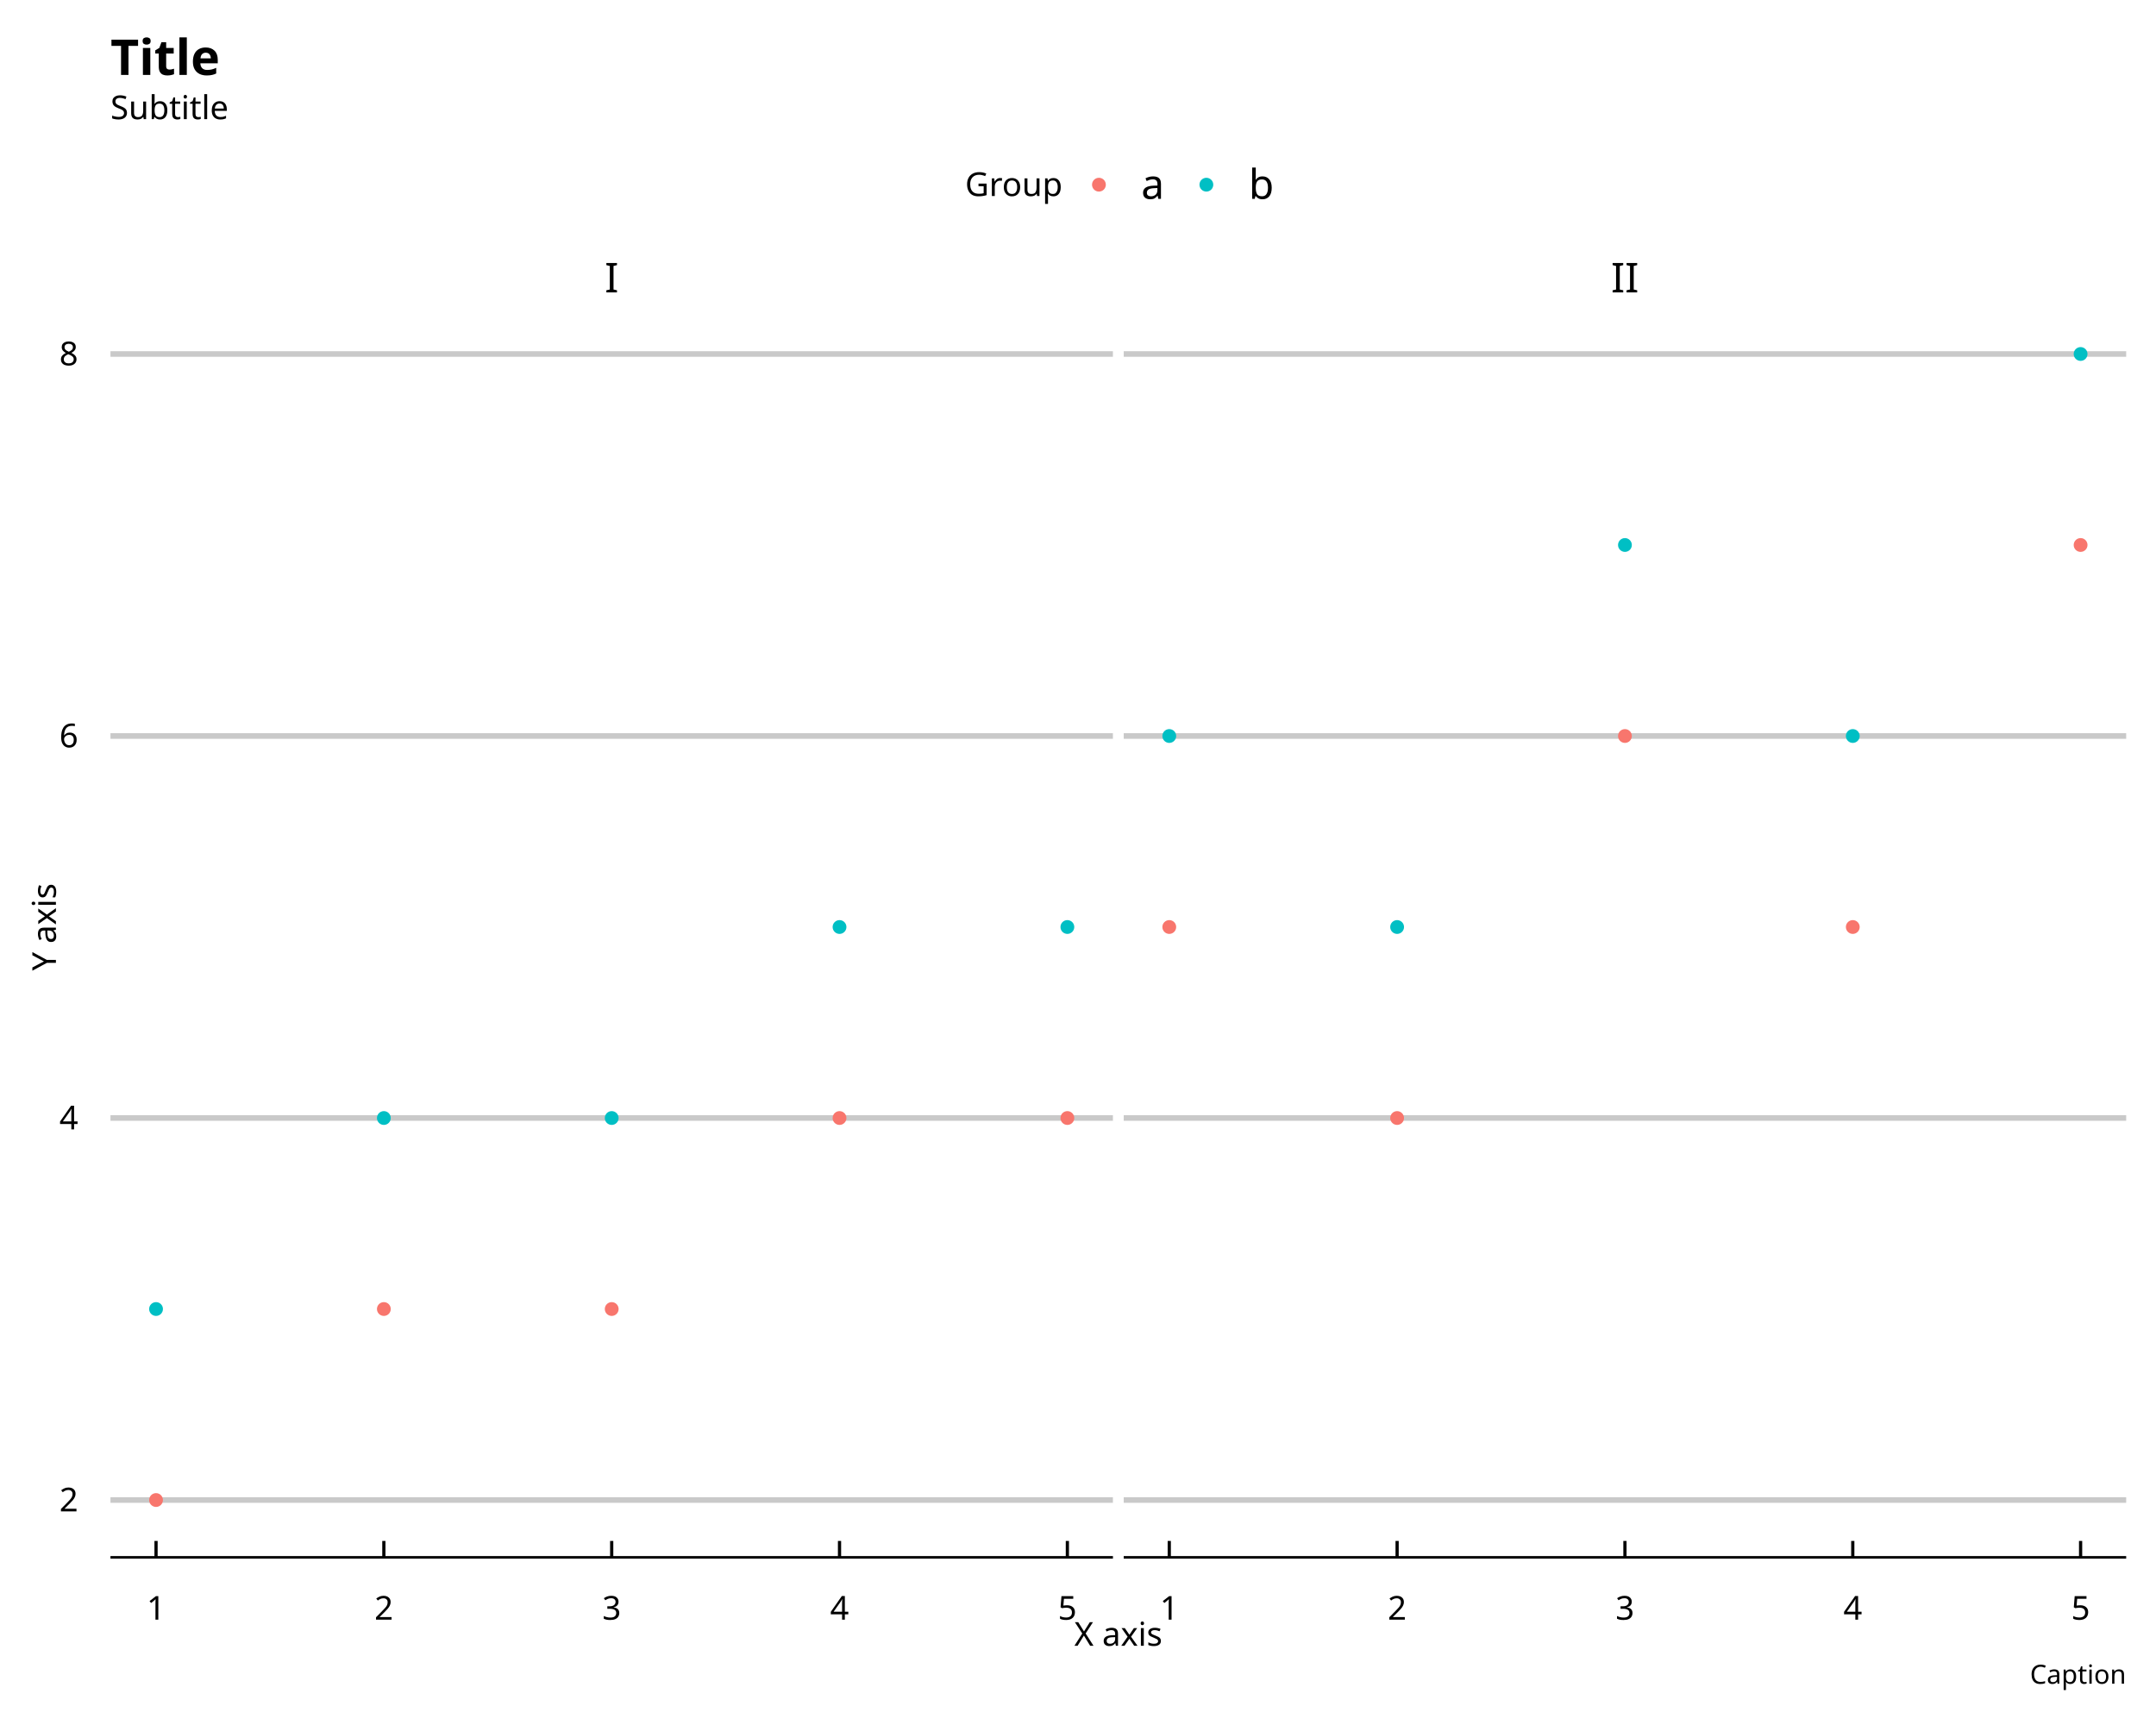
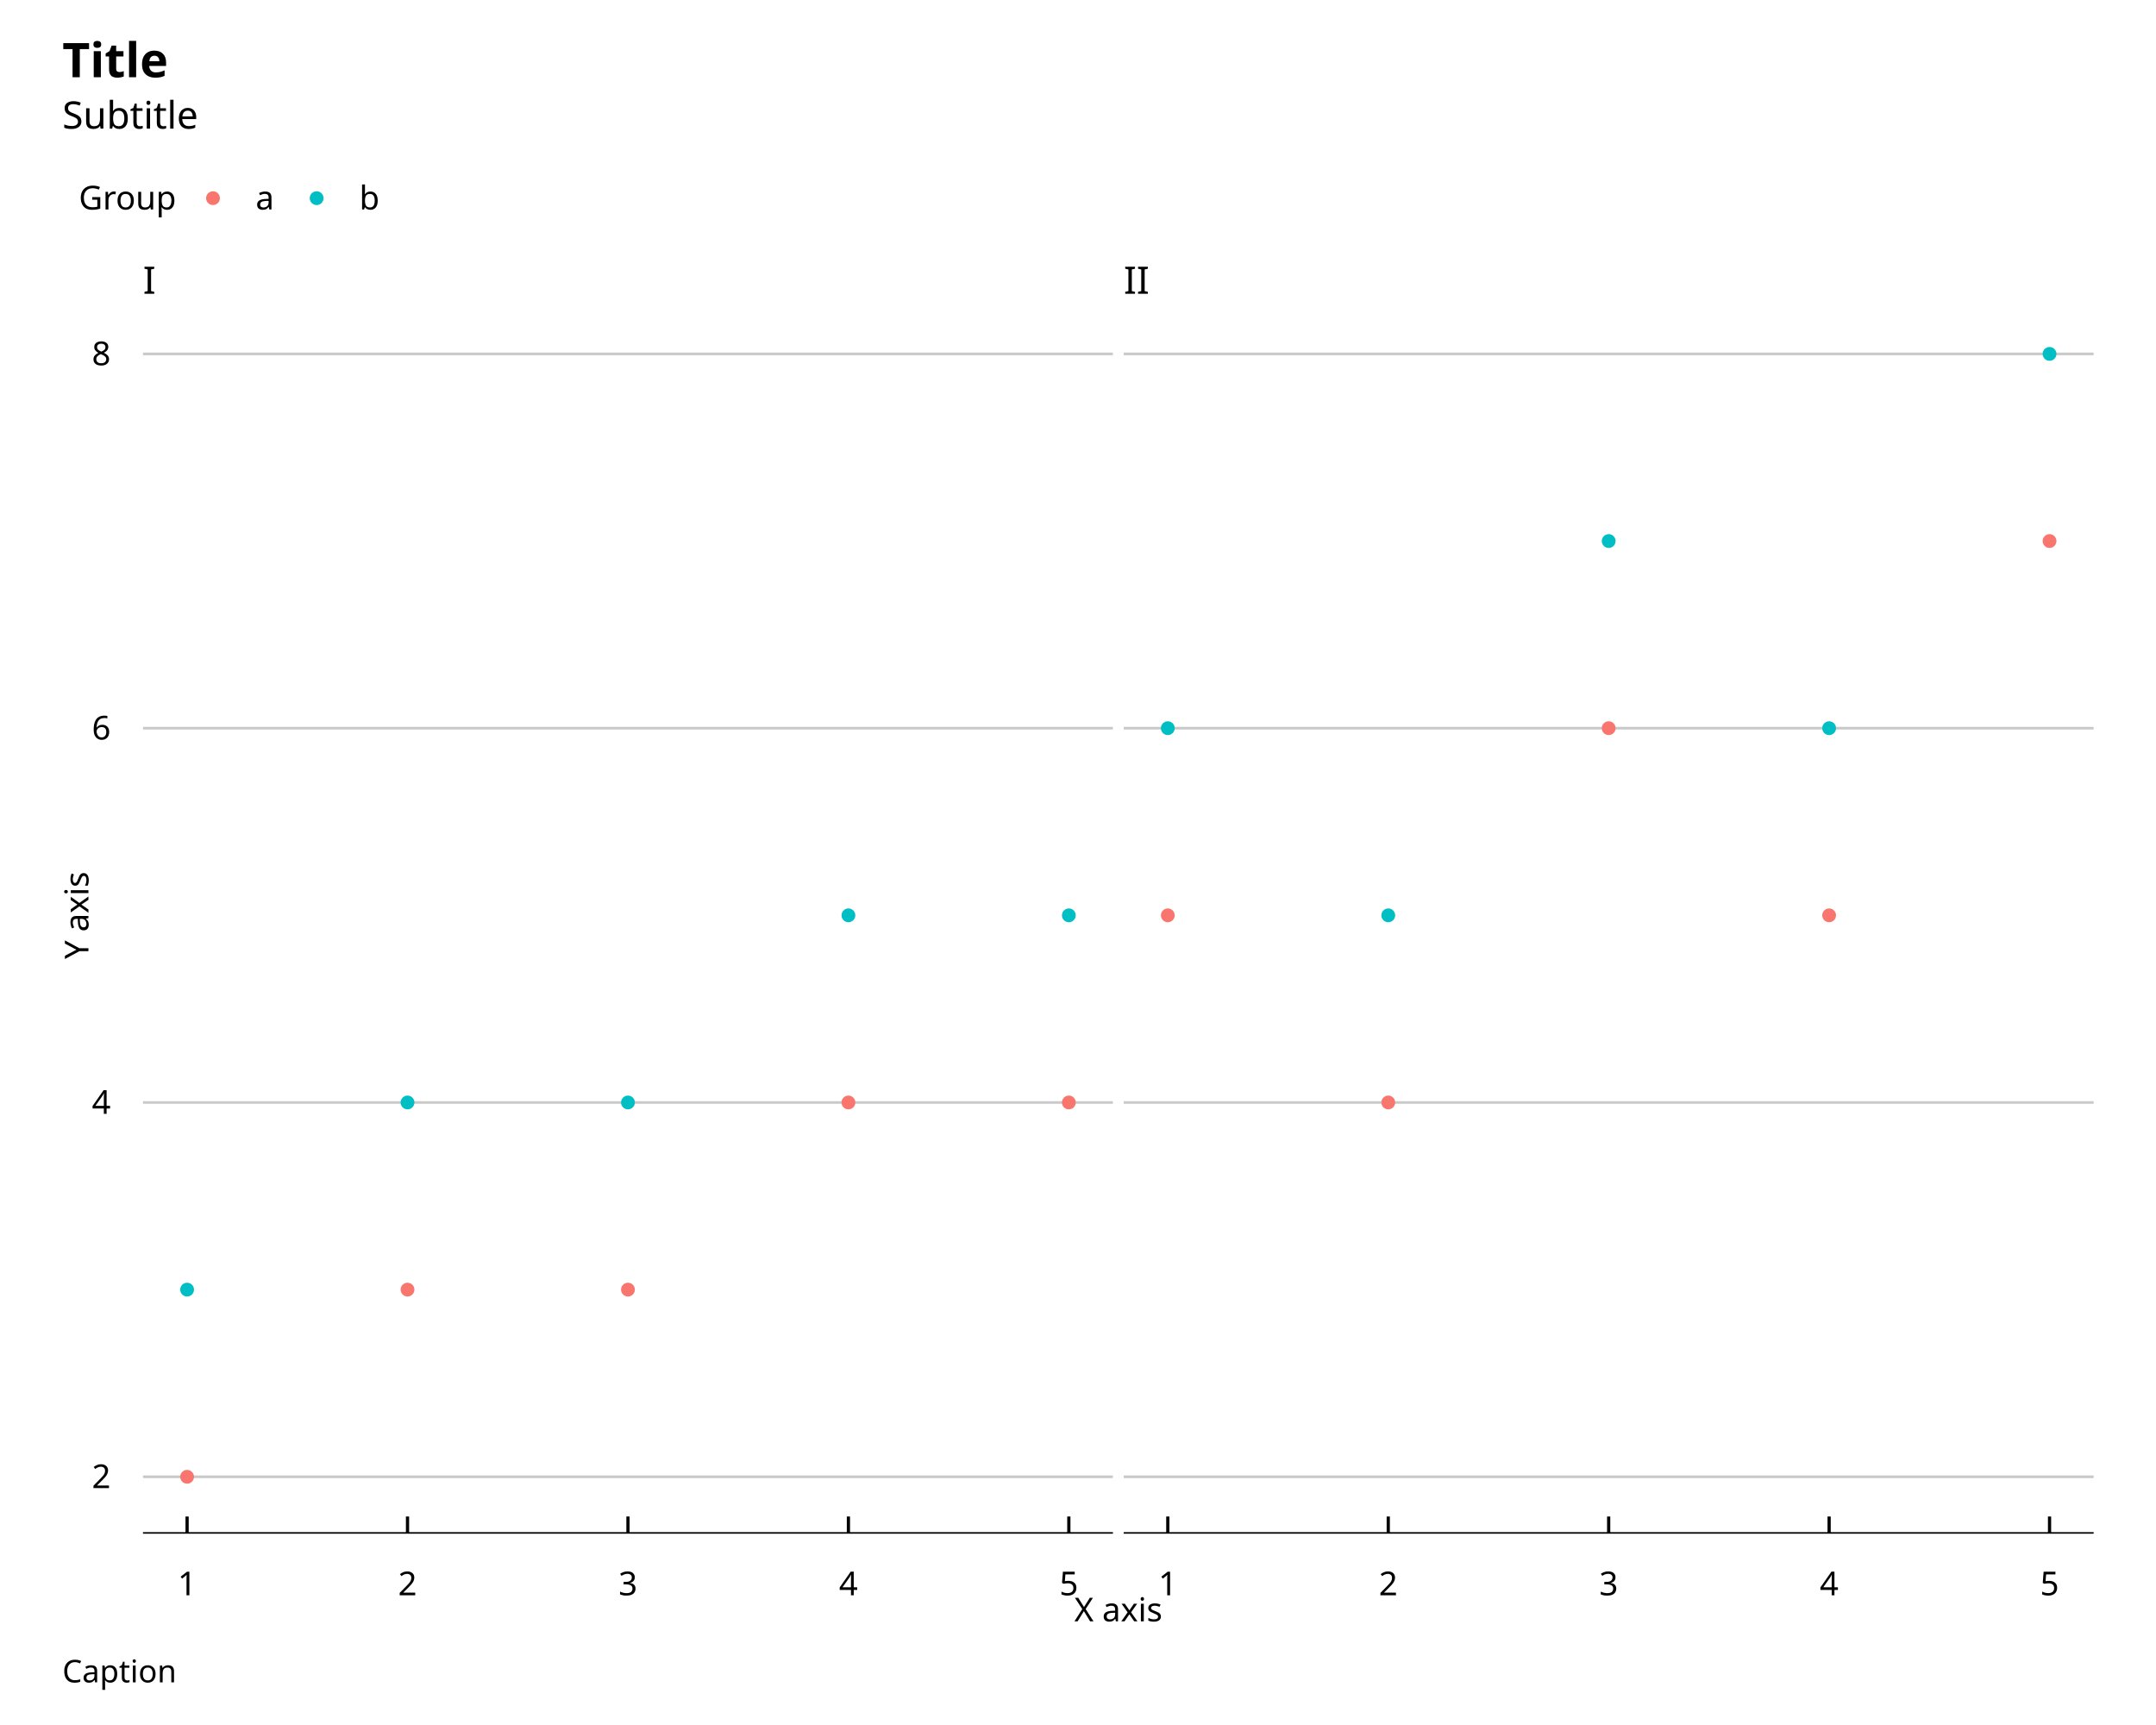
<svg xmlns="http://www.w3.org/2000/svg" class="svglite" data-engine-version="2.0" width="720.00pt" height="576.00pt" viewBox="0 0 720.00 576.00">
  <defs>
    <style type="text/css">
    .svglite line, .svglite polyline, .svglite polygon, .svglite path, .svglite rect, .svglite circle {
      fill: none;
      stroke: #000000;
      stroke-linecap: round;
      stroke-linejoin: round;
      stroke-miterlimit: 10.00;
    }
  </style>
  </defs>
  <rect width="100%" height="100%" style="stroke: none; fill: #FFFFFF;" />
  <defs>
    <clipPath id="cpMC4wMHw3MjAuMDB8MC4wMHw1NzYuMDA=">
      <rect x="0.00" y="0.00" width="720.00" height="576.00" />
    </clipPath>
  </defs>
  <g clip-path="url(#cpMC4wMHw3MjAuMDB8MC4wMHw1NzYuMDA=)">
    <rect x="-0" y="0.00" width="720.00" height="576.00" style="stroke-width: 1.07; stroke: none; fill: #FFFFFF;" />
  </g>
  <defs>
-     <clipPath id="cpMzYuODl8MzcxLjY3fDk5LjA2fDUyMC4wMg==">
-       <rect x="36.89" y="99.06" width="334.77" height="420.95" />
+     <clipPath id="cpNDcuNzV8MzcxLjY3fDk5LjQyfDUxMS44Ng==">
+       <rect x="47.75" y="99.42" width="323.91" height="412.45" />
    </clipPath>
  </defs>
-   <g clip-path="url(#cpMzYuODl8MzcxLjY3fDk5LjA2fDUyMC4wMg==)">
-     <rect x="36.89" y="99.06" width="334.77" height="420.95" style="stroke-width: 1.07; stroke: none; fill: #FFFFFF;" />
-     <polyline points="36.89,500.88 371.67,500.88 " style="stroke-width: 1.87; stroke: #C9C9C9; stroke-linecap: butt;" />
-     <polyline points="36.89,373.32 371.67,373.32 " style="stroke-width: 1.87; stroke: #C9C9C9; stroke-linecap: butt;" />
-     <polyline points="36.89,245.76 371.67,245.76 " style="stroke-width: 1.87; stroke: #C9C9C9; stroke-linecap: butt;" />
-     <polyline points="36.89,118.20 371.67,118.20 " style="stroke-width: 1.87; stroke: #C9C9C9; stroke-linecap: butt;" />
-     <circle cx="52.11" cy="500.88" r="1.95" style="stroke-width: 0.71; stroke: #F8766D; fill: #F8766D;" />
-     <circle cx="204.28" cy="437.10" r="1.95" style="stroke-width: 0.71; stroke: #F8766D; fill: #F8766D;" />
-     <circle cx="356.45" cy="373.32" r="1.95" style="stroke-width: 0.71; stroke: #F8766D; fill: #F8766D;" />
-     <circle cx="128.19" cy="437.10" r="1.95" style="stroke-width: 0.71; stroke: #F8766D; fill: #F8766D;" />
-     <circle cx="280.36" cy="373.32" r="1.95" style="stroke-width: 0.71; stroke: #F8766D; fill: #F8766D;" />
-     <circle cx="52.11" cy="437.10" r="1.95" style="stroke-width: 0.71; stroke: #00BFC4; fill: #00BFC4;" />
-     <circle cx="204.28" cy="373.32" r="1.95" style="stroke-width: 0.71; stroke: #00BFC4; fill: #00BFC4;" />
-     <circle cx="356.45" cy="309.54" r="1.95" style="stroke-width: 0.71; stroke: #00BFC4; fill: #00BFC4;" />
-     <circle cx="128.19" cy="373.32" r="1.95" style="stroke-width: 0.71; stroke: #00BFC4; fill: #00BFC4;" />
-     <circle cx="280.36" cy="309.54" r="1.95" style="stroke-width: 0.71; stroke: #00BFC4; fill: #00BFC4;" />
+   <g clip-path="url(#cpNDcuNzV8MzcxLjY3fDk5LjQyfDUxMS44Ng==)">
+     <rect x="47.75" y="99.42" width="323.91" height="412.45" style="stroke-width: 1.07; stroke: none; fill: #FFFFFF;" />
+     <polyline points="47.75,493.12 371.67,493.12 " style="stroke-width: 0.88; stroke: #C9C9C9; stroke-linecap: butt;" />
+     <polyline points="47.75,368.13 371.67,368.13 " style="stroke-width: 0.88; stroke: #C9C9C9; stroke-linecap: butt;" />
+     <polyline points="47.75,243.15 371.67,243.15 " style="stroke-width: 0.88; stroke: #C9C9C9; stroke-linecap: butt;" />
+     <polyline points="47.75,118.17 371.67,118.17 " style="stroke-width: 0.88; stroke: #C9C9C9; stroke-linecap: butt;" />
+     <circle cx="62.48" cy="493.12" r="1.95" style="stroke-width: 0.71; stroke: #F8766D; fill: #F8766D;" />
+     <circle cx="209.71" cy="430.62" r="1.95" style="stroke-width: 0.71; stroke: #F8766D; fill: #F8766D;" />
+     <circle cx="356.94" cy="368.13" r="1.95" style="stroke-width: 0.71; stroke: #F8766D; fill: #F8766D;" />
+     <circle cx="136.09" cy="430.62" r="1.95" style="stroke-width: 0.71; stroke: #F8766D; fill: #F8766D;" />
+     <circle cx="283.33" cy="368.13" r="1.95" style="stroke-width: 0.71; stroke: #F8766D; fill: #F8766D;" />
+     <circle cx="62.48" cy="430.62" r="1.95" style="stroke-width: 0.71; stroke: #00BFC4; fill: #00BFC4;" />
+     <circle cx="209.71" cy="368.13" r="1.95" style="stroke-width: 0.71; stroke: #00BFC4; fill: #00BFC4;" />
+     <circle cx="356.94" cy="305.64" r="1.95" style="stroke-width: 0.71; stroke: #00BFC4; fill: #00BFC4;" />
+     <circle cx="136.09" cy="368.13" r="1.95" style="stroke-width: 0.71; stroke: #00BFC4; fill: #00BFC4;" />
+     <circle cx="283.33" cy="305.64" r="1.95" style="stroke-width: 0.71; stroke: #00BFC4; fill: #00BFC4;" />
  </g>
  <g clip-path="url(#cpMC4wMHw3MjAuMDB8MC4wMHw1NzYuMDA=)">
</g>
  <defs>
-     <clipPath id="cpMzc1LjI3fDcxMC4wNHw5OS4wNnw1MjAuMDI=">
-       <rect x="375.27" y="99.06" width="334.77" height="420.95" />
+     <clipPath id="cpMzc1LjI3fDY5OS4xOHw5OS40Mnw1MTEuODY=">
+       <rect x="375.27" y="99.42" width="323.91" height="412.45" />
    </clipPath>
  </defs>
-   <g clip-path="url(#cpMzc1LjI3fDcxMC4wNHw5OS4wNnw1MjAuMDI=)">
-     <rect x="375.27" y="99.06" width="334.77" height="420.95" style="stroke-width: 1.07; stroke: none; fill: #FFFFFF;" />
-     <polyline points="375.27,500.88 710.04,500.88 " style="stroke-width: 1.87; stroke: #C9C9C9; stroke-linecap: butt;" />
-     <polyline points="375.27,373.32 710.04,373.32 " style="stroke-width: 1.87; stroke: #C9C9C9; stroke-linecap: butt;" />
-     <polyline points="375.27,245.76 710.04,245.76 " style="stroke-width: 1.87; stroke: #C9C9C9; stroke-linecap: butt;" />
-     <polyline points="375.27,118.20 710.04,118.20 " style="stroke-width: 1.87; stroke: #C9C9C9; stroke-linecap: butt;" />
-     <circle cx="466.57" cy="373.32" r="1.95" style="stroke-width: 0.71; stroke: #F8766D; fill: #F8766D;" />
-     <circle cx="618.74" cy="309.54" r="1.95" style="stroke-width: 0.71; stroke: #F8766D; fill: #F8766D;" />
-     <circle cx="390.48" cy="309.54" r="1.95" style="stroke-width: 0.71; stroke: #F8766D; fill: #F8766D;" />
-     <circle cx="542.65" cy="245.76" r="1.95" style="stroke-width: 0.71; stroke: #F8766D; fill: #F8766D;" />
-     <circle cx="694.82" cy="181.98" r="1.95" style="stroke-width: 0.71; stroke: #F8766D; fill: #F8766D;" />
-     <circle cx="466.57" cy="309.54" r="1.95" style="stroke-width: 0.71; stroke: #00BFC4; fill: #00BFC4;" />
-     <circle cx="618.74" cy="245.76" r="1.95" style="stroke-width: 0.71; stroke: #00BFC4; fill: #00BFC4;" />
-     <circle cx="390.48" cy="245.76" r="1.95" style="stroke-width: 0.71; stroke: #00BFC4; fill: #00BFC4;" />
-     <circle cx="542.65" cy="181.98" r="1.95" style="stroke-width: 0.71; stroke: #00BFC4; fill: #00BFC4;" />
-     <circle cx="694.82" cy="118.20" r="1.95" style="stroke-width: 0.71; stroke: #00BFC4; fill: #00BFC4;" />
+   <g clip-path="url(#cpMzc1LjI3fDY5OS4xOHw5OS40Mnw1MTEuODY=)">
+     <rect x="375.27" y="99.42" width="323.91" height="412.45" style="stroke-width: 1.07; stroke: none; fill: #FFFFFF;" />
+     <polyline points="375.27,493.12 699.18,493.12 " style="stroke-width: 0.88; stroke: #C9C9C9; stroke-linecap: butt;" />
+     <polyline points="375.27,368.13 699.18,368.13 " style="stroke-width: 0.88; stroke: #C9C9C9; stroke-linecap: butt;" />
+     <polyline points="375.27,243.15 699.18,243.15 " style="stroke-width: 0.88; stroke: #C9C9C9; stroke-linecap: butt;" />
+     <polyline points="375.27,118.17 699.18,118.17 " style="stroke-width: 0.88; stroke: #C9C9C9; stroke-linecap: butt;" />
+     <circle cx="463.61" cy="368.13" r="1.95" style="stroke-width: 0.71; stroke: #F8766D; fill: #F8766D;" />
+     <circle cx="610.84" cy="305.64" r="1.95" style="stroke-width: 0.71; stroke: #F8766D; fill: #F8766D;" />
+     <circle cx="389.99" cy="305.64" r="1.95" style="stroke-width: 0.71; stroke: #F8766D; fill: #F8766D;" />
+     <circle cx="537.22" cy="243.15" r="1.95" style="stroke-width: 0.71; stroke: #F8766D; fill: #F8766D;" />
+     <circle cx="684.45" cy="180.66" r="1.95" style="stroke-width: 0.71; stroke: #F8766D; fill: #F8766D;" />
+     <circle cx="463.61" cy="305.64" r="1.95" style="stroke-width: 0.71; stroke: #00BFC4; fill: #00BFC4;" />
+     <circle cx="610.84" cy="243.15" r="1.95" style="stroke-width: 0.71; stroke: #00BFC4; fill: #00BFC4;" />
+     <circle cx="389.99" cy="243.15" r="1.95" style="stroke-width: 0.71; stroke: #00BFC4; fill: #00BFC4;" />
+     <circle cx="537.22" cy="180.66" r="1.95" style="stroke-width: 0.71; stroke: #00BFC4; fill: #00BFC4;" />
+     <circle cx="684.45" cy="118.17" r="1.95" style="stroke-width: 0.71; stroke: #00BFC4; fill: #00BFC4;" />
  </g>
  <g clip-path="url(#cpMC4wMHw3MjAuMDB8MC4wMHw1NzYuMDA=)">
</g>
  <defs>
-     <clipPath id="cpMzYuODl8MzcxLjY3fDg2Ljc1fDk5LjA2">
-       <rect x="36.89" y="86.75" width="334.77" height="12.32" />
+     <clipPath id="cpNDcuNzV8MzcxLjY3fDg4LjA5fDk5LjQy">
+       <rect x="47.75" y="88.09" width="323.91" height="11.33" />
    </clipPath>
  </defs>
-   <g clip-path="url(#cpMzYuODl8MzcxLjY3fDg2Ljc1fDk5LjA2)">
-     <rect x="36.89" y="86.75" width="334.77" height="12.32" style="stroke-width: 1.07; stroke: none; fill: #FFFFFF;" />
-     <text x="204.28" y="97.64" text-anchor="middle" style="font-size: 13.75px; font-family: sans;" textLength="3.82px" lengthAdjust="spacingAndGlyphs">I</text>
+   <g clip-path="url(#cpNDcuNzV8MzcxLjY3fDg4LjA5fDk5LjQy)">
+     <rect x="47.75" y="88.09" width="323.91" height="11.33" style="stroke-width: 1.07; stroke: none; fill: #FFFFFF;" />
+     <text x="47.75" y="98.10" style="font-size: 12.65px; font-family: sans;" textLength="3.51px" lengthAdjust="spacingAndGlyphs">I</text>
  </g>
  <g clip-path="url(#cpMC4wMHw3MjAuMDB8MC4wMHw1NzYuMDA=)">
</g>
  <defs>
-     <clipPath id="cpMzc1LjI3fDcxMC4wNHw4Ni43NXw5OS4wNg==">
-       <rect x="375.27" y="86.75" width="334.77" height="12.32" />
+     <clipPath id="cpMzc1LjI3fDY5OS4xOHw4OC4wOXw5OS40Mg==">
+       <rect x="375.27" y="88.09" width="323.91" height="11.33" />
    </clipPath>
  </defs>
-   <g clip-path="url(#cpMzc1LjI3fDcxMC4wNHw4Ni43NXw5OS4wNg==)">
-     <rect x="375.27" y="86.75" width="334.77" height="12.32" style="stroke-width: 1.07; stroke: none; fill: #FFFFFF;" />
-     <text x="542.65" y="97.64" text-anchor="middle" style="font-size: 13.75px; font-family: sans;" textLength="7.64px" lengthAdjust="spacingAndGlyphs">II</text>
+   <g clip-path="url(#cpMzc1LjI3fDY5OS4xOHw4OC4wOXw5OS40Mg==)">
+     <rect x="375.27" y="88.09" width="323.91" height="11.33" style="stroke-width: 1.07; stroke: none; fill: #FFFFFF;" />
+     <text x="375.27" y="98.10" style="font-size: 12.65px; font-family: sans;" textLength="7.03px" lengthAdjust="spacingAndGlyphs">II</text>
  </g>
  <g clip-path="url(#cpMC4wMHw3MjAuMDB8MC4wMHw1NzYuMDA=)">
-     <polyline points="36.89,520.02 371.67,520.02 " style="stroke-width: 0.85; stroke-linecap: butt;" />
-     <polyline points="52.11,514.54 52.11,520.02 " style="stroke-width: 1.07; stroke-linecap: butt;" />
-     <polyline points="128.19,514.54 128.19,520.02 " style="stroke-width: 1.07; stroke-linecap: butt;" />
-     <polyline points="204.28,514.54 204.28,520.02 " style="stroke-width: 1.07; stroke-linecap: butt;" />
-     <polyline points="280.36,514.54 280.36,520.02 " style="stroke-width: 1.07; stroke-linecap: butt;" />
-     <polyline points="356.45,514.54 356.45,520.02 " style="stroke-width: 1.07; stroke-linecap: butt;" />
-     <text x="52.11" y="540.83" text-anchor="middle" style="font-size: 11.00px; font-family: sans;" textLength="6.12px" lengthAdjust="spacingAndGlyphs">1</text>
-     <text x="128.19" y="540.83" text-anchor="middle" style="font-size: 11.00px; font-family: sans;" textLength="6.12px" lengthAdjust="spacingAndGlyphs">2</text>
-     <text x="204.28" y="540.83" text-anchor="middle" style="font-size: 11.00px; font-family: sans;" textLength="6.12px" lengthAdjust="spacingAndGlyphs">3</text>
-     <text x="280.36" y="540.83" text-anchor="middle" style="font-size: 11.00px; font-family: sans;" textLength="6.12px" lengthAdjust="spacingAndGlyphs">4</text>
-     <text x="356.45" y="540.83" text-anchor="middle" style="font-size: 11.00px; font-family: sans;" textLength="6.12px" lengthAdjust="spacingAndGlyphs">5</text>
-     <polyline points="375.27,520.02 710.04,520.02 " style="stroke-width: 0.85; stroke-linecap: butt;" />
-     <polyline points="390.48,514.54 390.48,520.02 " style="stroke-width: 1.07; stroke-linecap: butt;" />
-     <polyline points="466.57,514.54 466.57,520.02 " style="stroke-width: 1.07; stroke-linecap: butt;" />
-     <polyline points="542.65,514.54 542.65,520.02 " style="stroke-width: 1.07; stroke-linecap: butt;" />
-     <polyline points="618.74,514.54 618.74,520.02 " style="stroke-width: 1.07; stroke-linecap: butt;" />
-     <polyline points="694.82,514.54 694.82,520.02 " style="stroke-width: 1.07; stroke-linecap: butt;" />
-     <text x="390.48" y="540.83" text-anchor="middle" style="font-size: 11.00px; font-family: sans;" textLength="6.12px" lengthAdjust="spacingAndGlyphs">1</text>
-     <text x="466.57" y="540.83" text-anchor="middle" style="font-size: 11.00px; font-family: sans;" textLength="6.12px" lengthAdjust="spacingAndGlyphs">2</text>
-     <text x="542.65" y="540.83" text-anchor="middle" style="font-size: 11.00px; font-family: sans;" textLength="6.12px" lengthAdjust="spacingAndGlyphs">3</text>
-     <text x="618.74" y="540.83" text-anchor="middle" style="font-size: 11.00px; font-family: sans;" textLength="6.12px" lengthAdjust="spacingAndGlyphs">4</text>
-     <text x="694.82" y="540.83" text-anchor="middle" style="font-size: 11.00px; font-family: sans;" textLength="6.12px" lengthAdjust="spacingAndGlyphs">5</text>
-     <text x="19.82" y="504.67" style="font-size: 11.00px; font-family: sans;" textLength="6.12px" lengthAdjust="spacingAndGlyphs">2</text>
-     <text x="19.82" y="377.11" style="font-size: 11.00px; font-family: sans;" textLength="6.12px" lengthAdjust="spacingAndGlyphs">4</text>
-     <text x="19.82" y="249.54" style="font-size: 11.00px; font-family: sans;" textLength="6.12px" lengthAdjust="spacingAndGlyphs">6</text>
-     <text x="19.82" y="121.98" style="font-size: 11.00px; font-family: sans;" textLength="6.12px" lengthAdjust="spacingAndGlyphs">8</text>
-     <text x="373.47" y="549.54" text-anchor="middle" style="font-size: 11.00px; font-family: sans;" textLength="29.96px" lengthAdjust="spacingAndGlyphs">X axis</text>
-     <text transform="translate(18.67,309.54) rotate(-90)" text-anchor="middle" style="font-size: 11.00px; font-family: sans;" textLength="29.96px" lengthAdjust="spacingAndGlyphs">Y axis</text>
-     <rect x="316.81" y="47.55" width="113.31" height="28.24" style="stroke-width: 1.07; stroke: none; fill: #FFFFFF;" />
-     <text x="322.29" y="65.45" style="font-size: 11.00px; font-family: sans;" textLength="30.58px" lengthAdjust="spacingAndGlyphs">Group</text>
-     <rect x="358.35" y="53.03" width="17.28" height="17.28" style="stroke-width: 1.07; stroke: none; fill: #FFFFFF;" />
-     <circle cx="366.99" cy="61.67" r="1.95" style="stroke-width: 0.71; stroke: #F8766D; fill: #F8766D;" />
-     <rect x="394.23" y="53.03" width="17.28" height="17.28" style="stroke-width: 1.07; stroke: none; fill: #FFFFFF;" />
-     <circle cx="402.87" cy="61.67" r="1.95" style="stroke-width: 0.71; stroke: #00BFC4; fill: #00BFC4;" />
-     <text x="381.11" y="66.40" style="font-size: 13.75px; font-family: sans;" textLength="7.65px" lengthAdjust="spacingAndGlyphs">a</text>
-     <text x="416.99" y="66.40" style="font-size: 13.75px; font-family: sans;" textLength="7.65px" lengthAdjust="spacingAndGlyphs">b</text>
-     <text x="36.89" y="39.79" style="font-size: 11.00px; font-family: sans;" textLength="36.69px" lengthAdjust="spacingAndGlyphs">Subtitle</text>
-     <text x="36.89" y="25.02" style="font-size: 16.50px; font-weight: bold; font-family: sans;" textLength="31.17px" lengthAdjust="spacingAndGlyphs">Title</text>
-     <text x="710.04" y="562.22" text-anchor="end" style="font-size: 8.80px; font-family: sans;" textLength="30.33px" lengthAdjust="spacingAndGlyphs">Caption</text>
+     <polyline points="47.75,511.86 371.67,511.86 " style="stroke-width: 0.51; stroke-linecap: butt;" />
+     <polyline points="62.48,506.38 62.48,511.86 " style="stroke-width: 1.07; stroke-linecap: butt;" />
+     <polyline points="136.09,506.38 136.09,511.86 " style="stroke-width: 1.07; stroke-linecap: butt;" />
+     <polyline points="209.71,506.38 209.71,511.86 " style="stroke-width: 1.07; stroke-linecap: butt;" />
+     <polyline points="283.33,506.38 283.33,511.86 " style="stroke-width: 1.07; stroke-linecap: butt;" />
+     <polyline points="356.94,506.38 356.94,511.86 " style="stroke-width: 1.07; stroke-linecap: butt;" />
+     <text x="62.48" y="532.68" text-anchor="middle" style="font-size: 11.00px; font-family: sans;" textLength="6.12px" lengthAdjust="spacingAndGlyphs">1</text>
+     <text x="136.09" y="532.68" text-anchor="middle" style="font-size: 11.00px; font-family: sans;" textLength="6.12px" lengthAdjust="spacingAndGlyphs">2</text>
+     <text x="209.71" y="532.68" text-anchor="middle" style="font-size: 11.00px; font-family: sans;" textLength="6.12px" lengthAdjust="spacingAndGlyphs">3</text>
+     <text x="283.33" y="532.68" text-anchor="middle" style="font-size: 11.00px; font-family: sans;" textLength="6.12px" lengthAdjust="spacingAndGlyphs">4</text>
+     <text x="356.94" y="532.68" text-anchor="middle" style="font-size: 11.00px; font-family: sans;" textLength="6.12px" lengthAdjust="spacingAndGlyphs">5</text>
+     <polyline points="375.27,511.86 699.18,511.86 " style="stroke-width: 0.51; stroke-linecap: butt;" />
+     <polyline points="389.99,506.38 389.99,511.86 " style="stroke-width: 1.07; stroke-linecap: butt;" />
+     <polyline points="463.61,506.38 463.61,511.86 " style="stroke-width: 1.07; stroke-linecap: butt;" />
+     <polyline points="537.22,506.38 537.22,511.86 " style="stroke-width: 1.07; stroke-linecap: butt;" />
+     <polyline points="610.84,506.38 610.84,511.86 " style="stroke-width: 1.07; stroke-linecap: butt;" />
+     <polyline points="684.45,506.38 684.45,511.86 " style="stroke-width: 1.07; stroke-linecap: butt;" />
+     <text x="389.99" y="532.68" text-anchor="middle" style="font-size: 11.00px; font-family: sans;" textLength="6.12px" lengthAdjust="spacingAndGlyphs">1</text>
+     <text x="463.61" y="532.68" text-anchor="middle" style="font-size: 11.00px; font-family: sans;" textLength="6.12px" lengthAdjust="spacingAndGlyphs">2</text>
+     <text x="537.22" y="532.68" text-anchor="middle" style="font-size: 11.00px; font-family: sans;" textLength="6.12px" lengthAdjust="spacingAndGlyphs">3</text>
+     <text x="610.84" y="532.68" text-anchor="middle" style="font-size: 11.00px; font-family: sans;" textLength="6.12px" lengthAdjust="spacingAndGlyphs">4</text>
+     <text x="684.45" y="532.68" text-anchor="middle" style="font-size: 11.00px; font-family: sans;" textLength="6.12px" lengthAdjust="spacingAndGlyphs">5</text>
+     <text x="30.68" y="496.90" style="font-size: 11.00px; font-family: sans;" textLength="6.12px" lengthAdjust="spacingAndGlyphs">2</text>
+     <text x="30.68" y="371.92" style="font-size: 11.00px; font-family: sans;" textLength="6.12px" lengthAdjust="spacingAndGlyphs">4</text>
+     <text x="30.68" y="246.93" style="font-size: 11.00px; font-family: sans;" textLength="6.12px" lengthAdjust="spacingAndGlyphs">6</text>
+     <text x="30.68" y="121.95" style="font-size: 11.00px; font-family: sans;" textLength="6.12px" lengthAdjust="spacingAndGlyphs">8</text>
+     <text x="373.47" y="541.39" text-anchor="middle" style="font-size: 11.00px; font-family: sans;" textLength="29.96px" lengthAdjust="spacingAndGlyphs">X axis</text>
+     <text transform="translate(29.53,305.64) rotate(-90)" text-anchor="middle" style="font-size: 11.00px; font-family: sans;" textLength="29.96px" lengthAdjust="spacingAndGlyphs">Y axis</text>
+     <rect x="20.82" y="55.21" width="110.76" height="21.92" style="stroke-width: 1.07; stroke: none; fill: #FFFFFF;" />
+     <text x="26.30" y="69.95" style="font-size: 11.00px; font-family: sans;" textLength="30.58px" lengthAdjust="spacingAndGlyphs">Group</text>
+     <rect x="62.36" y="60.69" width="17.53" height="10.96" style="stroke-width: 1.07; stroke: none; fill: #FFFFFF;" />
+     <circle cx="71.13" cy="66.17" r="1.95" style="stroke-width: 0.71; stroke: #F8766D; fill: #F8766D;" />
+     <rect x="96.97" y="60.69" width="17.53" height="10.96" style="stroke-width: 1.07; stroke: none; fill: #FFFFFF;" />
+     <circle cx="105.74" cy="66.17" r="1.95" style="stroke-width: 0.71; stroke: #00BFC4; fill: #00BFC4;" />
+     <text x="85.37" y="69.95" style="font-size: 11.00px; font-family: sans;" textLength="6.12px" lengthAdjust="spacingAndGlyphs">a</text>
+     <text x="119.98" y="69.95" style="font-size: 11.00px; font-family: sans;" textLength="6.12px" lengthAdjust="spacingAndGlyphs">b</text>
+     <text x="20.82" y="42.94" style="font-size: 12.65px; font-family: sans;" textLength="42.19px" lengthAdjust="spacingAndGlyphs">Subtitle</text>
+     <text x="20.82" y="25.78" style="font-size: 15.95px; font-weight: bold; font-family: sans;" textLength="30.13px" lengthAdjust="spacingAndGlyphs">Title</text>
+     <text x="20.82" y="561.76" style="font-size: 10.45px; font-family: sans;" textLength="36.02px" lengthAdjust="spacingAndGlyphs">Caption</text>
  </g>
</svg>
